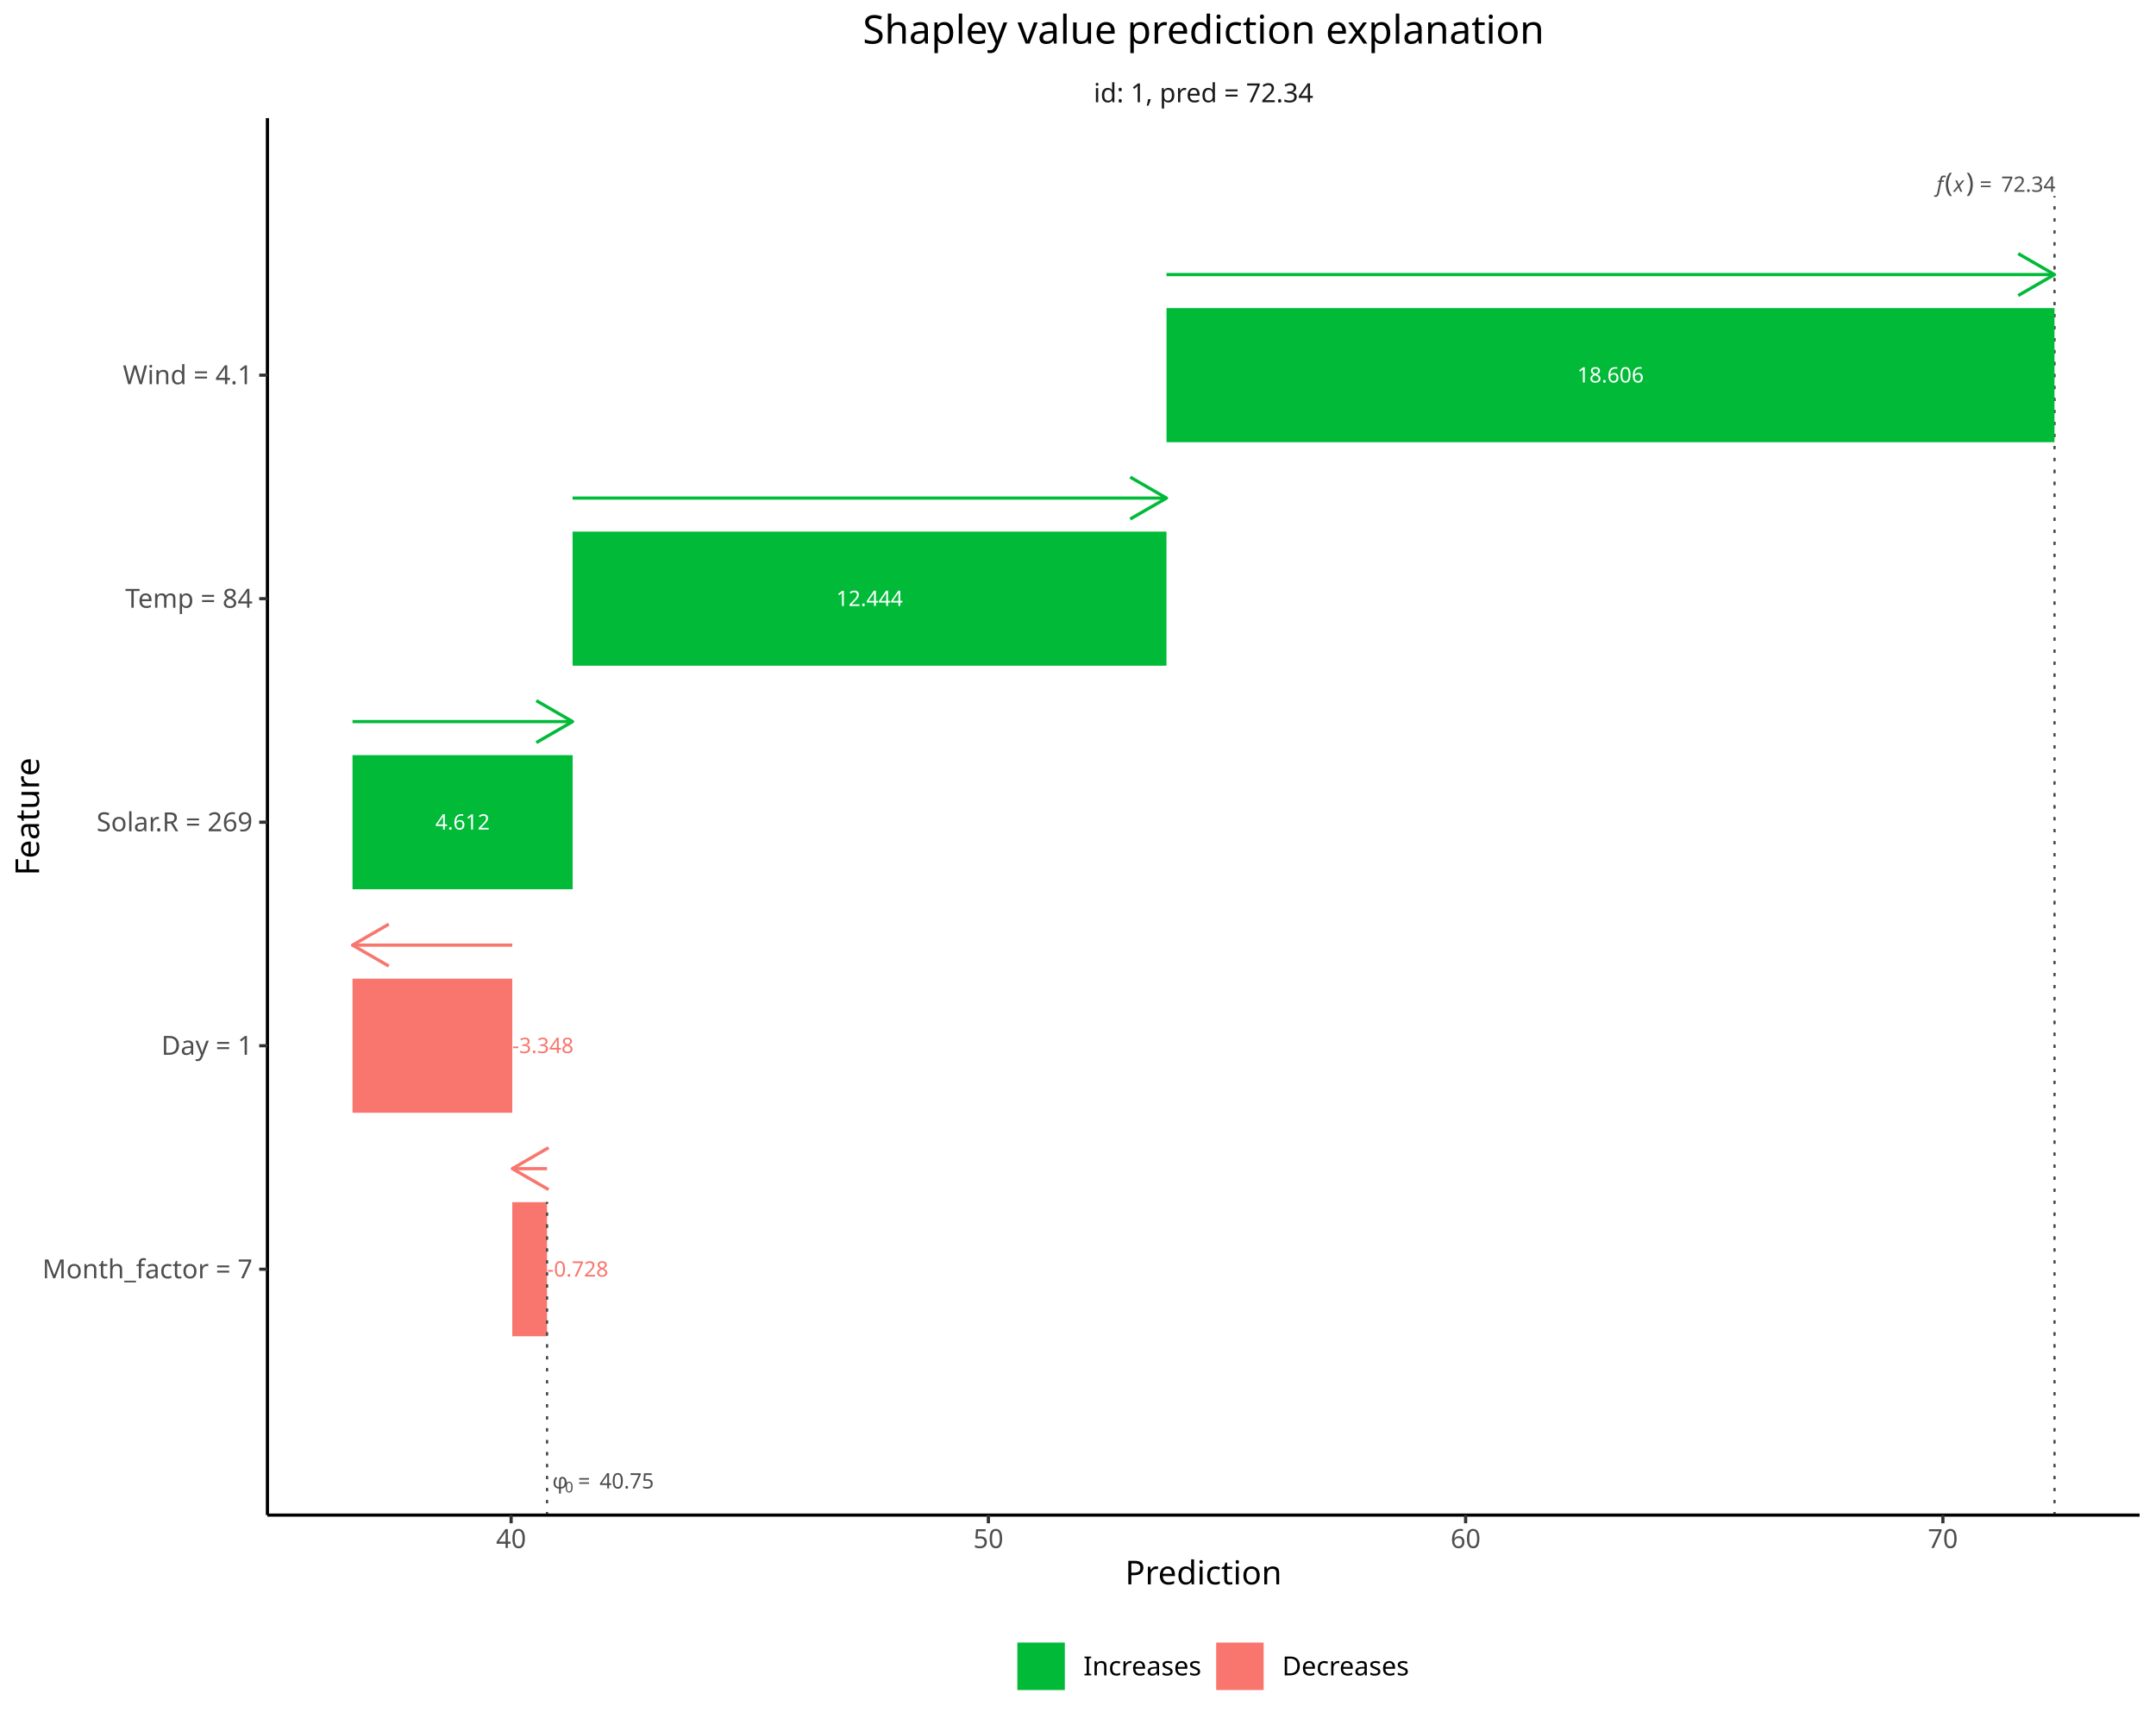
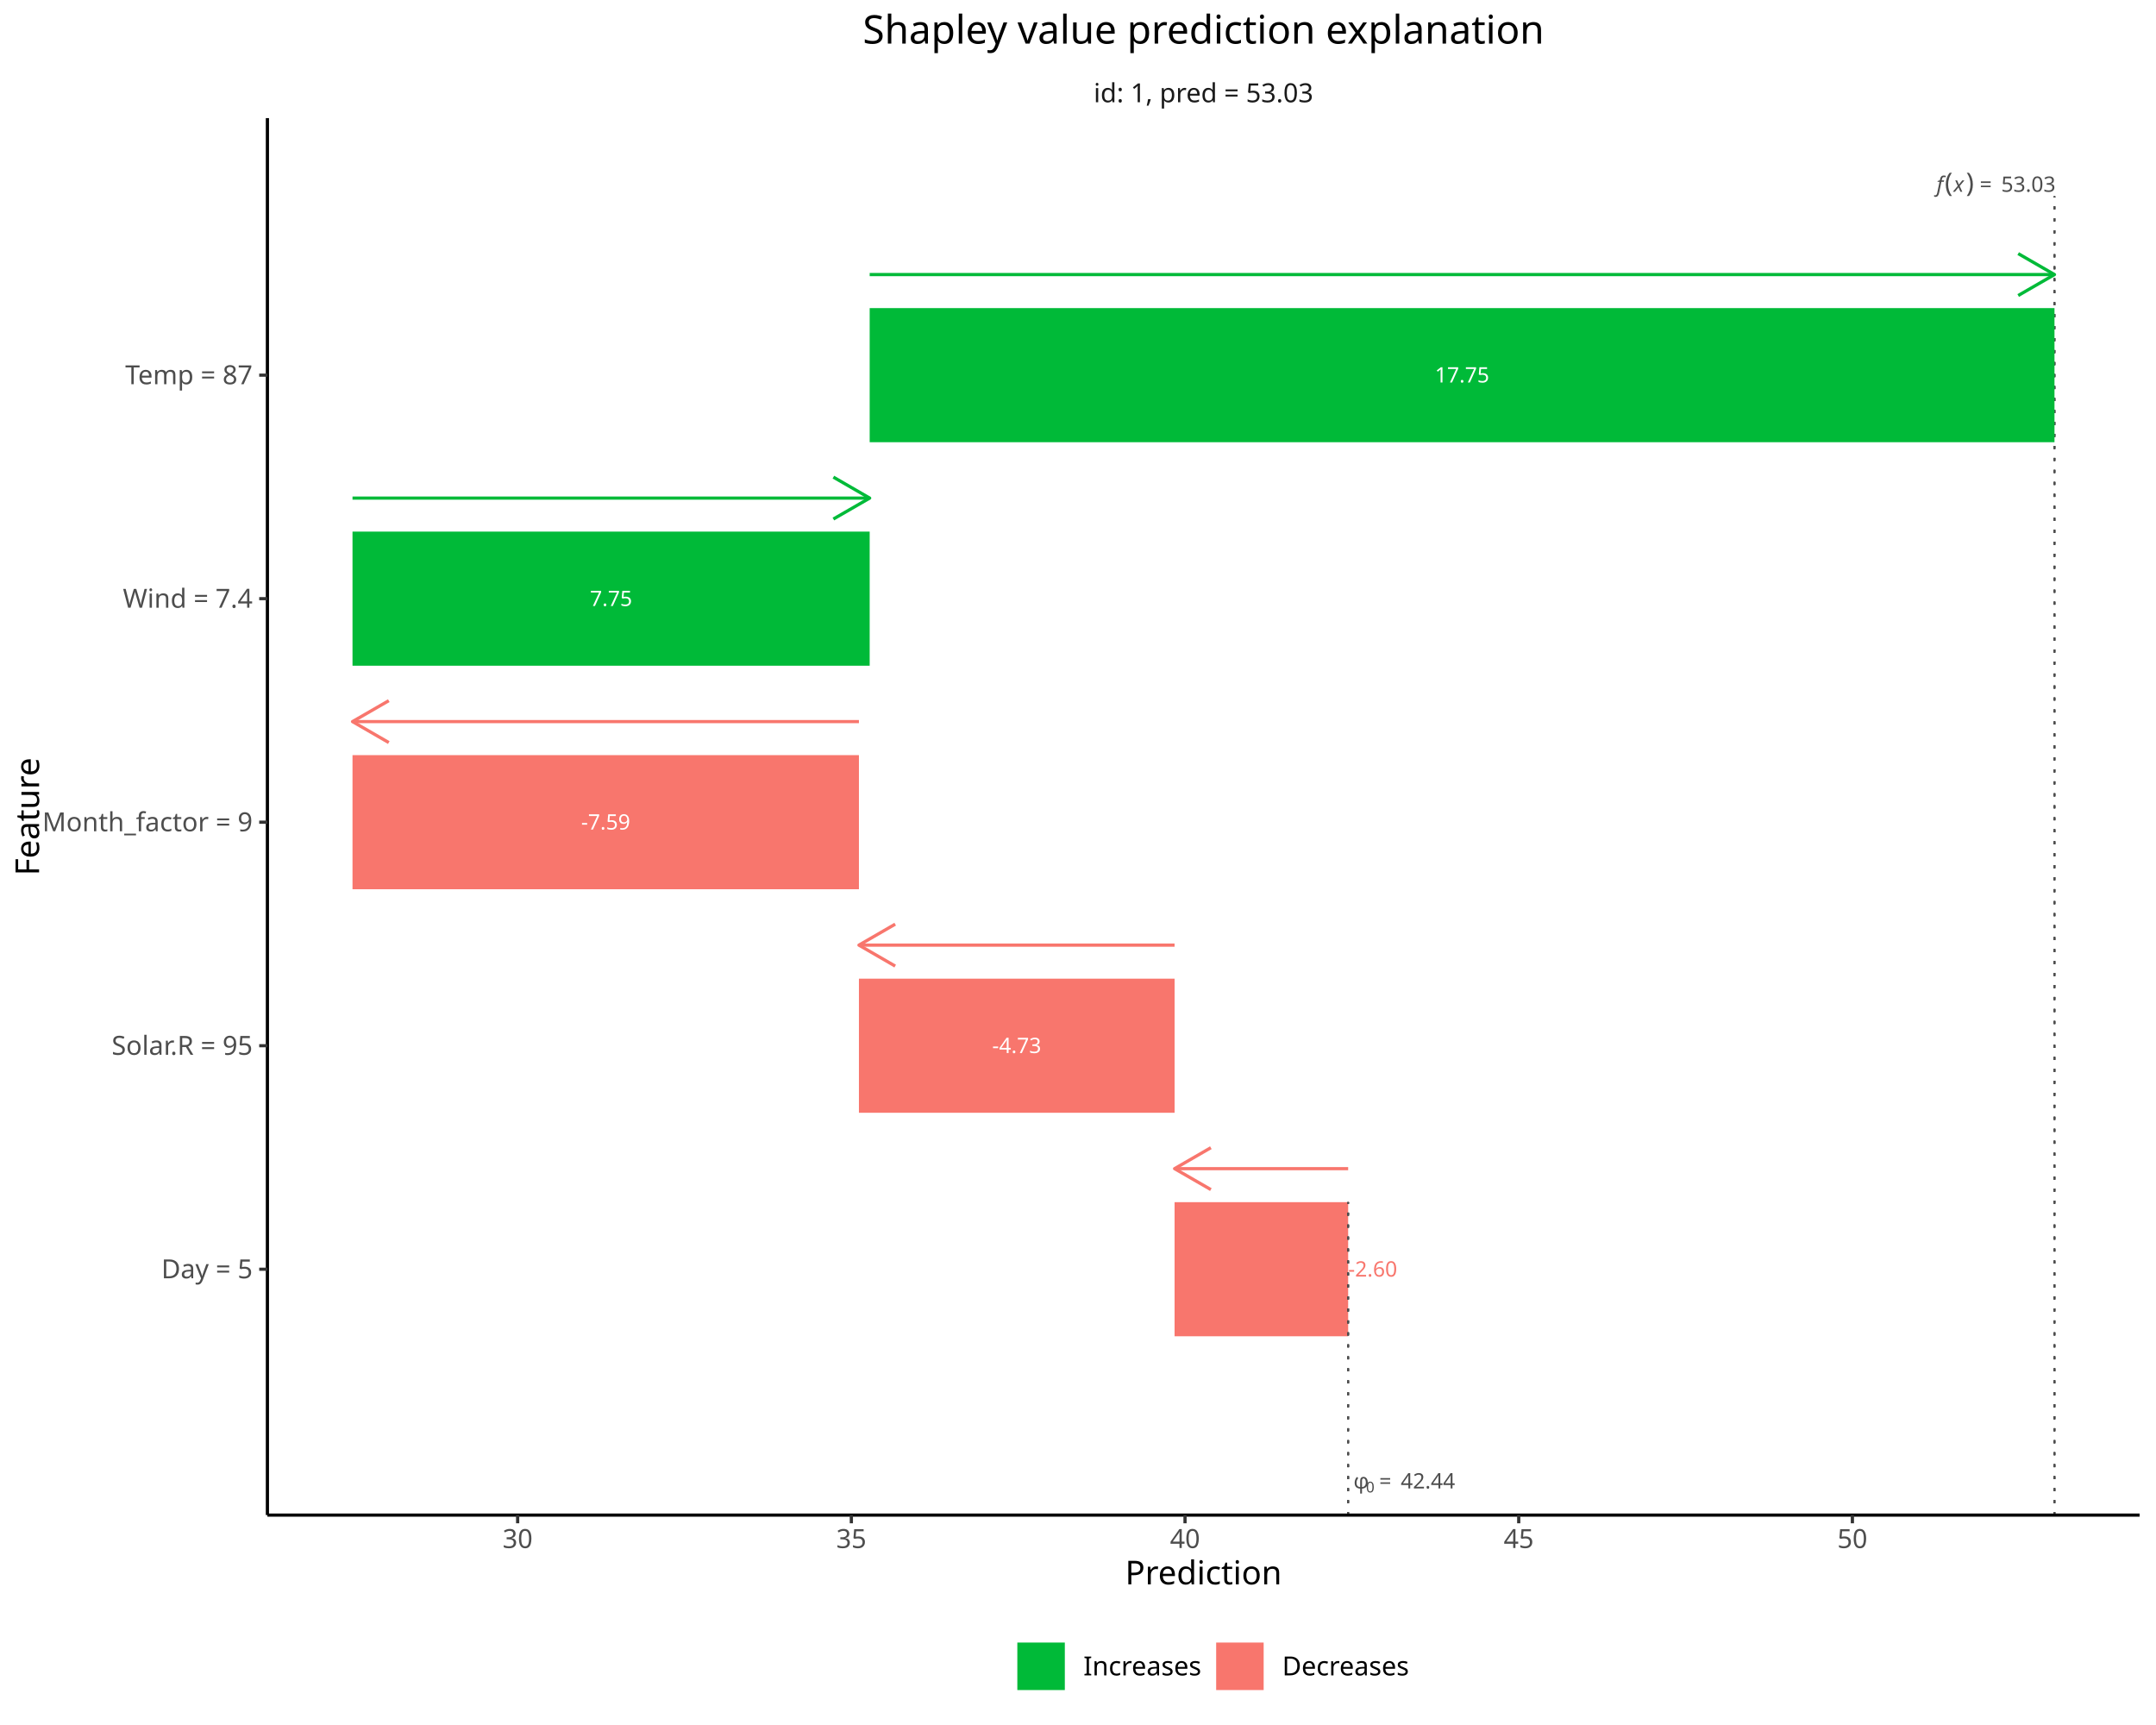
<svg xmlns="http://www.w3.org/2000/svg" class="svglite" data-engine-version="2.0" width="720.00pt" height="576.00pt" viewBox="0 0 720.00 576.00">
  <defs>
    <style type="text/css">
    .svglite line, .svglite polyline, .svglite polygon, .svglite path, .svglite rect, .svglite circle {
      fill: none;
      stroke: #000000;
      stroke-linecap: round;
      stroke-linejoin: round;
      stroke-miterlimit: 10.00;
    }
  </style>
  </defs>
  <rect width="100%" height="100%" style="stroke: none; fill: #FFFFFF;" />
  <defs>
    <clipPath id="cpMC4wMHw3MjAuMDB8MC4wMHw1NzYuMDA=">
      <rect x="0.00" y="0.00" width="720.00" height="576.00" />
    </clipPath>
  </defs>
  <g clip-path="url(#cpMC4wMHw3MjAuMDB8MC4wMHw1NzYuMDA=)">
    <rect x="0.00" y="0.00" width="720.00" height="576.00" style="stroke-width: 1.07; stroke: #FFFFFF; fill: #FFFFFF;" />
    <rect x="89.30" y="39.43" width="625.22" height="466.48" style="stroke-width: 1.07; stroke: none; fill: #FFFFFF;" />
    <line x1="686.10" y1="505.91" x2="686.10" y2="65.56" style="stroke-width: 0.53; stroke: #4D4D4D; stroke-dasharray: 1.00,3.00; stroke-linecap: butt;" />
    <line x1="686.10" y1="505.91" x2="686.10" y2="65.56" style="stroke-width: 0.53; stroke: #4D4D4D; stroke-dasharray: 1.00,3.00; stroke-linecap: butt;" />
    <line x1="686.10" y1="505.91" x2="686.10" y2="65.56" style="stroke-width: 0.53; stroke: #4D4D4D; stroke-dasharray: 1.00,3.00; stroke-linecap: butt;" />
    <line x1="686.10" y1="505.91" x2="686.10" y2="65.56" style="stroke-width: 0.53; stroke: #4D4D4D; stroke-dasharray: 1.00,3.00; stroke-linecap: butt;" />
    <line x1="686.10" y1="505.91" x2="686.10" y2="65.56" style="stroke-width: 0.53; stroke: #4D4D4D; stroke-dasharray: 1.00,3.00; stroke-linecap: butt;" />
-     <rect x="171.08" y="401.42" width="11.60" height="44.78" style="stroke-width: 1.07; stroke: none; stroke-linecap: square; stroke-linejoin: miter; fill: #F8766D;" />
-     <rect x="117.72" y="326.79" width="53.36" height="44.78" style="stroke-width: 1.07; stroke: none; stroke-linecap: square; stroke-linejoin: miter; fill: #F8766D;" />
-     <rect x="117.72" y="252.15" width="73.51" height="44.78" style="stroke-width: 1.07; stroke: none; stroke-linecap: square; stroke-linejoin: miter; fill: #00BA38;" />
-     <rect x="191.22" y="177.51" width="198.33" height="44.78" style="stroke-width: 1.07; stroke: none; stroke-linecap: square; stroke-linejoin: miter; fill: #00BA38;" />
-     <rect x="389.56" y="102.88" width="296.54" height="44.78" style="stroke-width: 1.07; stroke: none; stroke-linecap: square; stroke-linejoin: miter; fill: #00BA38;" />
-     <line x1="182.68" y1="505.91" x2="182.68" y2="401.42" style="stroke-width: 0.53; stroke: #4D4D4D; stroke-dasharray: 1.00,3.00; stroke-linecap: butt;" />
-     <line x1="182.68" y1="505.91" x2="182.68" y2="401.42" style="stroke-width: 0.53; stroke: #4D4D4D; stroke-dasharray: 1.00,3.00; stroke-linecap: butt;" />
-     <line x1="182.68" y1="505.91" x2="182.68" y2="401.42" style="stroke-width: 0.53; stroke: #4D4D4D; stroke-dasharray: 1.00,3.00; stroke-linecap: butt;" />
-     <line x1="182.68" y1="505.91" x2="182.68" y2="401.42" style="stroke-width: 0.53; stroke: #4D4D4D; stroke-dasharray: 1.00,3.00; stroke-linecap: butt;" />
-     <line x1="182.68" y1="505.91" x2="182.68" y2="401.42" style="stroke-width: 0.53; stroke: #4D4D4D; stroke-dasharray: 1.00,3.00; stroke-linecap: butt;" />
-     <text x="182.68" y="426.26" style="font-size: 7.11px; fill: #F8766D; font-family: sans;" textLength="20.17px" lengthAdjust="spacingAndGlyphs">-0.728</text>
-     <text x="171.08" y="351.62" style="font-size: 7.11px; fill: #F8766D; font-family: sans;" textLength="20.17px" lengthAdjust="spacingAndGlyphs">-3.348</text>
-     <text x="154.47" y="276.99" text-anchor="middle" style="font-size: 7.11px; fill: #FFFFFF; font-family: sans;" textLength="19.78px" lengthAdjust="spacingAndGlyphs"> 4.612</text>
-     <text x="290.39" y="202.35" text-anchor="middle" style="font-size: 7.11px; fill: #FFFFFF; font-family: sans;" textLength="21.76px" lengthAdjust="spacingAndGlyphs">12.444</text>
-     <text x="537.83" y="127.71" text-anchor="middle" style="font-size: 7.11px; fill: #FFFFFF; font-family: sans;" textLength="21.76px" lengthAdjust="spacingAndGlyphs">18.606</text>
-     <line x1="182.68" y1="390.23" x2="171.08" y2="390.23" style="stroke-width: 1.07; stroke: #F8766D; stroke-linecap: butt;" />
-     <polyline points="183.20,383.23 171.08,390.23 183.20,397.22 " style="stroke-width: 1.07; stroke: #F8766D; stroke-linecap: butt;" />
-     <line x1="171.08" y1="315.59" x2="117.72" y2="315.59" style="stroke-width: 1.07; stroke: #F8766D; stroke-linecap: butt;" />
-     <polyline points="129.84,308.59 117.72,315.59 129.84,322.59 " style="stroke-width: 1.07; stroke: #F8766D; stroke-linecap: butt;" />
-     <line x1="117.72" y1="240.95" x2="191.22" y2="240.95" style="stroke-width: 1.07; stroke: #00BA38; stroke-linecap: butt;" />
-     <polyline points="179.11,247.95 191.22,240.95 179.11,233.96 " style="stroke-width: 1.07; stroke: #00BA38; stroke-linecap: butt;" />
-     <line x1="191.22" y1="166.32" x2="389.56" y2="166.32" style="stroke-width: 1.07; stroke: #00BA38; stroke-linecap: butt;" />
-     <polyline points="377.44,173.31 389.56,166.32 377.44,159.32 " style="stroke-width: 1.07; stroke: #00BA38; stroke-linecap: butt;" />
-     <line x1="389.56" y1="91.68" x2="686.10" y2="91.68" style="stroke-width: 1.07; stroke: #00BA38; stroke-linecap: butt;" />
+     <rect x="392.25" y="401.42" width="57.97" height="44.78" style="stroke-width: 1.07; stroke: none; stroke-linecap: square; stroke-linejoin: miter; fill: #F8766D;" />
+     <rect x="286.84" y="326.79" width="105.42" height="44.78" style="stroke-width: 1.07; stroke: none; stroke-linecap: square; stroke-linejoin: miter; fill: #F8766D;" />
+     <rect x="117.72" y="252.15" width="169.12" height="44.78" style="stroke-width: 1.07; stroke: none; stroke-linecap: square; stroke-linejoin: miter; fill: #F8766D;" />
+     <rect x="117.72" y="177.51" width="172.71" height="44.78" style="stroke-width: 1.07; stroke: none; stroke-linecap: square; stroke-linejoin: miter; fill: #00BA38;" />
+     <rect x="290.43" y="102.88" width="395.67" height="44.78" style="stroke-width: 1.07; stroke: none; stroke-linecap: square; stroke-linejoin: miter; fill: #00BA38;" />
+     <line x1="450.22" y1="505.91" x2="450.22" y2="401.42" style="stroke-width: 0.53; stroke: #4D4D4D; stroke-dasharray: 1.00,3.00; stroke-linecap: butt;" />
+     <line x1="450.22" y1="505.91" x2="450.22" y2="401.42" style="stroke-width: 0.53; stroke: #4D4D4D; stroke-dasharray: 1.00,3.00; stroke-linecap: butt;" />
+     <line x1="450.22" y1="505.91" x2="450.22" y2="401.42" style="stroke-width: 0.53; stroke: #4D4D4D; stroke-dasharray: 1.00,3.00; stroke-linecap: butt;" />
+     <line x1="450.22" y1="505.91" x2="450.22" y2="401.42" style="stroke-width: 0.53; stroke: #4D4D4D; stroke-dasharray: 1.00,3.00; stroke-linecap: butt;" />
+     <line x1="450.22" y1="505.91" x2="450.22" y2="401.42" style="stroke-width: 0.53; stroke: #4D4D4D; stroke-dasharray: 1.00,3.00; stroke-linecap: butt;" />
+     <text x="450.22" y="426.26" style="font-size: 7.11px; fill: #F8766D; font-family: sans;" textLength="16.21px" lengthAdjust="spacingAndGlyphs">-2.60</text>
+     <text x="339.54" y="351.62" text-anchor="middle" style="font-size: 7.11px; fill: #FFFFFF; font-family: sans;" textLength="16.21px" lengthAdjust="spacingAndGlyphs">-4.73</text>
+     <text x="202.28" y="276.99" text-anchor="middle" style="font-size: 7.11px; fill: #FFFFFF; font-family: sans;" textLength="16.21px" lengthAdjust="spacingAndGlyphs">-7.59</text>
+     <text x="204.08" y="202.35" text-anchor="middle" style="font-size: 7.11px; fill: #FFFFFF; font-family: sans;" textLength="15.82px" lengthAdjust="spacingAndGlyphs"> 7.75</text>
+     <text x="488.27" y="127.71" text-anchor="middle" style="font-size: 7.11px; fill: #FFFFFF; font-family: sans;" textLength="17.80px" lengthAdjust="spacingAndGlyphs">17.75</text>
+     <line x1="450.22" y1="390.23" x2="392.25" y2="390.23" style="stroke-width: 1.07; stroke: #F8766D; stroke-linecap: butt;" />
+     <polyline points="404.37,383.23 392.25,390.23 404.37,397.22 " style="stroke-width: 1.07; stroke: #F8766D; stroke-linecap: butt;" />
+     <line x1="392.25" y1="315.59" x2="286.84" y2="315.59" style="stroke-width: 1.07; stroke: #F8766D; stroke-linecap: butt;" />
+     <polyline points="298.95,308.59 286.84,315.59 298.95,322.59 " style="stroke-width: 1.07; stroke: #F8766D; stroke-linecap: butt;" />
+     <line x1="286.84" y1="240.95" x2="117.72" y2="240.95" style="stroke-width: 1.07; stroke: #F8766D; stroke-linecap: butt;" />
+     <polyline points="129.84,233.96 117.72,240.95 129.84,247.95 " style="stroke-width: 1.07; stroke: #F8766D; stroke-linecap: butt;" />
+     <line x1="117.72" y1="166.32" x2="290.43" y2="166.32" style="stroke-width: 1.07; stroke: #00BA38; stroke-linecap: butt;" />
+     <polyline points="278.31,173.31 290.43,166.32 278.31,159.32 " style="stroke-width: 1.07; stroke: #00BA38; stroke-linecap: butt;" />
+     <line x1="290.43" y1="91.68" x2="686.10" y2="91.68" style="stroke-width: 1.07; stroke: #00BA38; stroke-linecap: butt;" />
    <polyline points="673.98,98.68 686.10,91.68 673.98,84.68 " style="stroke-width: 1.07; stroke: #00BA38; stroke-linecap: butt;" />
    <text x="646.70" y="64.04" style="font-size: 7.11px; font-style: italic; fill: #4D4D4D; font-family: sans;" textLength="1.98px" lengthAdjust="spacingAndGlyphs">f</text>
    <text x="649.44" y="64.04" style="font-size: 8.89px; fill: #4D4D4D; font-family: sans;" textLength="2.96px" lengthAdjust="spacingAndGlyphs">(</text>
    <text x="652.40" y="64.04" style="font-size: 7.11px; font-style: italic; fill: #4D4D4D; font-family: sans;" textLength="3.56px" lengthAdjust="spacingAndGlyphs">x</text>
    <text x="656.53" y="64.04" style="font-size: 8.89px; fill: #4D4D4D; font-family: sans;" textLength="2.96px" lengthAdjust="spacingAndGlyphs">)</text>
    <text x="661.13" y="64.04" style="font-size: 7.11px; fill: #4D4D4D; font-family: sans;" textLength="5.52px" lengthAdjust="spacingAndGlyphs">=</text>
-     <text x="668.30" y="64.04" style="font-size: 7.11px; fill: #4D4D4D; font-family: sans;" textLength="17.80px" lengthAdjust="spacingAndGlyphs">72.34</text>
-     <text x="182.68" y="497.02" style="font-size: 7.11px; fill: #4D4D4D; font-family: sans;" textLength="1.78px" lengthAdjust="spacingAndGlyphs"> </text>
-     <text x="184.46" y="497.02" style="font-size: 7.11px; fill: #4D4D4D; font-family: sans;" textLength="4.17px" lengthAdjust="spacingAndGlyphs">φ</text>
-     <text x="188.63" y="498.34" style="font-size: 4.98px; fill: #4D4D4D; font-family: sans;" textLength="2.77px" lengthAdjust="spacingAndGlyphs">0</text>
-     <text x="193.04" y="497.02" style="font-size: 7.11px; fill: #4D4D4D; font-family: sans;" textLength="5.52px" lengthAdjust="spacingAndGlyphs">=</text>
-     <text x="200.21" y="497.02" style="font-size: 7.11px; fill: #4D4D4D; font-family: sans;" textLength="17.80px" lengthAdjust="spacingAndGlyphs">40.75</text>
+     <text x="668.30" y="64.04" style="font-size: 7.11px; fill: #4D4D4D; font-family: sans;" textLength="17.80px" lengthAdjust="spacingAndGlyphs">53.03</text>
+     <text x="450.22" y="497.02" style="font-size: 7.11px; fill: #4D4D4D; font-family: sans;" textLength="1.78px" lengthAdjust="spacingAndGlyphs"> </text>
+     <text x="452.00" y="497.02" style="font-size: 7.11px; fill: #4D4D4D; font-family: sans;" textLength="4.17px" lengthAdjust="spacingAndGlyphs">φ</text>
+     <text x="456.17" y="498.34" style="font-size: 4.98px; fill: #4D4D4D; font-family: sans;" textLength="2.77px" lengthAdjust="spacingAndGlyphs">0</text>
+     <text x="460.59" y="497.02" style="font-size: 7.11px; fill: #4D4D4D; font-family: sans;" textLength="5.52px" lengthAdjust="spacingAndGlyphs">=</text>
+     <text x="467.76" y="497.02" style="font-size: 7.11px; fill: #4D4D4D; font-family: sans;" textLength="17.80px" lengthAdjust="spacingAndGlyphs">42.44</text>
  </g>
  <defs>
    <clipPath id="cpODkuMzB8NzE0LjUyfDIyLjc4fDM5LjQz">
      <rect x="89.30" y="22.78" width="625.22" height="16.65" />
    </clipPath>
  </defs>
  <g clip-path="url(#cpODkuMzB8NzE0LjUyfDIyLjc4fDM5LjQz)">
    <rect x="89.30" y="22.78" width="625.22" height="16.65" style="stroke-width: 2.13; stroke: #FFFFFF; fill: #FFFFFF;" />
-     <text x="401.91" y="34.14" text-anchor="middle" style="font-size: 8.80px; fill: #1A1A1A; font-family: sans;" textLength="71.19px" lengthAdjust="spacingAndGlyphs">id: 1, pred = 72.34</text>
+     <text x="401.91" y="34.14" text-anchor="middle" style="font-size: 8.80px; fill: #1A1A1A; font-family: sans;" textLength="71.19px" lengthAdjust="spacingAndGlyphs">id: 1, pred = 53.03</text>
  </g>
  <g clip-path="url(#cpMC4wMHw3MjAuMDB8MC4wMHw1NzYuMDA=)">
    <polyline points="89.30,505.91 714.52,505.91 " style="stroke-width: 1.07; stroke-linecap: butt;" />
-     <polyline points="170.69,508.65 170.69,505.91 " style="stroke-width: 1.07; stroke: #333333; stroke-linecap: butt;" />
-     <polyline points="330.07,508.65 330.07,505.91 " style="stroke-width: 1.07; stroke: #333333; stroke-linecap: butt;" />
-     <polyline points="489.45,508.65 489.45,505.91 " style="stroke-width: 1.07; stroke: #333333; stroke-linecap: butt;" />
-     <polyline points="648.83,508.65 648.83,505.91 " style="stroke-width: 1.07; stroke: #333333; stroke-linecap: butt;" />
-     <text x="170.69" y="516.90" text-anchor="middle" style="font-size: 8.80px; fill: #4D4D4D; font-family: sans;" textLength="9.79px" lengthAdjust="spacingAndGlyphs">40</text>
-     <text x="330.07" y="516.90" text-anchor="middle" style="font-size: 8.80px; fill: #4D4D4D; font-family: sans;" textLength="9.79px" lengthAdjust="spacingAndGlyphs">50</text>
-     <text x="489.45" y="516.90" text-anchor="middle" style="font-size: 8.80px; fill: #4D4D4D; font-family: sans;" textLength="9.79px" lengthAdjust="spacingAndGlyphs">60</text>
-     <text x="648.83" y="516.90" text-anchor="middle" style="font-size: 8.80px; fill: #4D4D4D; font-family: sans;" textLength="9.79px" lengthAdjust="spacingAndGlyphs">70</text>
+     <polyline points="172.87,508.65 172.87,505.91 " style="stroke-width: 1.07; stroke: #333333; stroke-linecap: butt;" />
+     <polyline points="284.31,508.65 284.31,505.91 " style="stroke-width: 1.07; stroke: #333333; stroke-linecap: butt;" />
+     <polyline points="395.74,508.65 395.74,505.91 " style="stroke-width: 1.07; stroke: #333333; stroke-linecap: butt;" />
+     <polyline points="507.18,508.65 507.18,505.91 " style="stroke-width: 1.07; stroke: #333333; stroke-linecap: butt;" />
+     <polyline points="618.61,508.65 618.61,505.91 " style="stroke-width: 1.07; stroke: #333333; stroke-linecap: butt;" />
+     <text x="172.87" y="516.90" text-anchor="middle" style="font-size: 8.80px; fill: #4D4D4D; font-family: sans;" textLength="9.79px" lengthAdjust="spacingAndGlyphs">30</text>
+     <text x="284.31" y="516.90" text-anchor="middle" style="font-size: 8.80px; fill: #4D4D4D; font-family: sans;" textLength="9.79px" lengthAdjust="spacingAndGlyphs">35</text>
+     <text x="395.74" y="516.90" text-anchor="middle" style="font-size: 8.80px; fill: #4D4D4D; font-family: sans;" textLength="9.79px" lengthAdjust="spacingAndGlyphs">40</text>
+     <text x="507.18" y="516.90" text-anchor="middle" style="font-size: 8.80px; fill: #4D4D4D; font-family: sans;" textLength="9.79px" lengthAdjust="spacingAndGlyphs">45</text>
+     <text x="618.61" y="516.90" text-anchor="middle" style="font-size: 8.80px; fill: #4D4D4D; font-family: sans;" textLength="9.79px" lengthAdjust="spacingAndGlyphs">50</text>
    <polyline points="89.30,505.91 89.30,39.43 " style="stroke-width: 1.07; stroke-linecap: butt;" />
-     <text x="84.37" y="426.84" text-anchor="end" style="font-size: 8.80px; fill: #4D4D4D; font-family: sans;" textLength="66.30px" lengthAdjust="spacingAndGlyphs">Month_factor = 7</text>
-     <text x="84.37" y="352.21" text-anchor="end" style="font-size: 8.80px; fill: #4D4D4D; font-family: sans;" textLength="30.58px" lengthAdjust="spacingAndGlyphs">Day = 1</text>
-     <text x="84.37" y="277.57" text-anchor="end" style="font-size: 8.80px; fill: #4D4D4D; font-family: sans;" textLength="54.06px" lengthAdjust="spacingAndGlyphs">Solar.R = 269</text>
-     <text x="84.37" y="202.93" text-anchor="end" style="font-size: 8.80px; fill: #4D4D4D; font-family: sans;" textLength="42.32px" lengthAdjust="spacingAndGlyphs">Temp = 84</text>
-     <text x="84.37" y="128.29" text-anchor="end" style="font-size: 8.80px; fill: #4D4D4D; font-family: sans;" textLength="42.31px" lengthAdjust="spacingAndGlyphs">Wind = 4.1</text>
+     <text x="84.37" y="426.84" text-anchor="end" style="font-size: 8.80px; fill: #4D4D4D; font-family: sans;" textLength="33.03px" lengthAdjust="spacingAndGlyphs">Day =  5</text>
+     <text x="84.37" y="352.21" text-anchor="end" style="font-size: 8.80px; fill: #4D4D4D; font-family: sans;" textLength="51.61px" lengthAdjust="spacingAndGlyphs">Solar.R =  95</text>
+     <text x="84.37" y="277.57" text-anchor="end" style="font-size: 8.80px; fill: #4D4D4D; font-family: sans;" textLength="66.30px" lengthAdjust="spacingAndGlyphs">Month_factor = 9</text>
+     <text x="84.37" y="202.93" text-anchor="end" style="font-size: 8.80px; fill: #4D4D4D; font-family: sans;" textLength="44.76px" lengthAdjust="spacingAndGlyphs">Wind =  7.4</text>
+     <text x="84.37" y="128.29" text-anchor="end" style="font-size: 8.80px; fill: #4D4D4D; font-family: sans;" textLength="42.32px" lengthAdjust="spacingAndGlyphs">Temp = 87</text>
    <polyline points="86.56,423.81 89.30,423.81 " style="stroke-width: 1.07; stroke: #333333; stroke-linecap: butt;" />
    <polyline points="86.56,349.18 89.30,349.18 " style="stroke-width: 1.07; stroke: #333333; stroke-linecap: butt;" />
    <polyline points="86.56,274.54 89.30,274.54 " style="stroke-width: 1.07; stroke: #333333; stroke-linecap: butt;" />
    <polyline points="86.56,199.90 89.30,199.90 " style="stroke-width: 1.07; stroke: #333333; stroke-linecap: butt;" />
    <polyline points="86.56,125.27 89.30,125.27 " style="stroke-width: 1.07; stroke: #333333; stroke-linecap: butt;" />
    <text x="401.91" y="529.04" text-anchor="middle" style="font-size: 11.00px; font-family: sans;" textLength="48.92px" lengthAdjust="spacingAndGlyphs">Prediction</text>
    <text transform="translate(13.05,272.67) rotate(-90)" text-anchor="middle" style="font-size: 11.00px; font-family: sans;" textLength="37.91px" lengthAdjust="spacingAndGlyphs">Feature</text>
    <rect x="328.07" y="542.28" width="147.68" height="28.24" style="stroke-width: 1.07; stroke: none; fill: #FFFFFF;" />
    <rect x="339.74" y="548.47" width="15.86" height="15.86" style="stroke-width: 1.07; stroke: none; stroke-linecap: square; stroke-linejoin: miter; fill: #00BA38;" />
    <rect x="406.14" y="548.47" width="15.86" height="15.86" style="stroke-width: 1.07; stroke: none; stroke-linecap: square; stroke-linejoin: miter; fill: #F8766D;" />
    <text x="361.79" y="559.43" style="font-size: 8.80px; font-family: sans;" textLength="38.16px" lengthAdjust="spacingAndGlyphs">Increases</text>
    <text x="428.19" y="559.43" style="font-size: 8.80px; font-family: sans;" textLength="42.08px" lengthAdjust="spacingAndGlyphs">Decreases</text>
    <text x="401.91" y="14.56" text-anchor="middle" style="font-size: 13.20px; font-family: sans;" textLength="215.04px" lengthAdjust="spacingAndGlyphs">Shapley value prediction explanation</text>
  </g>
</svg>
